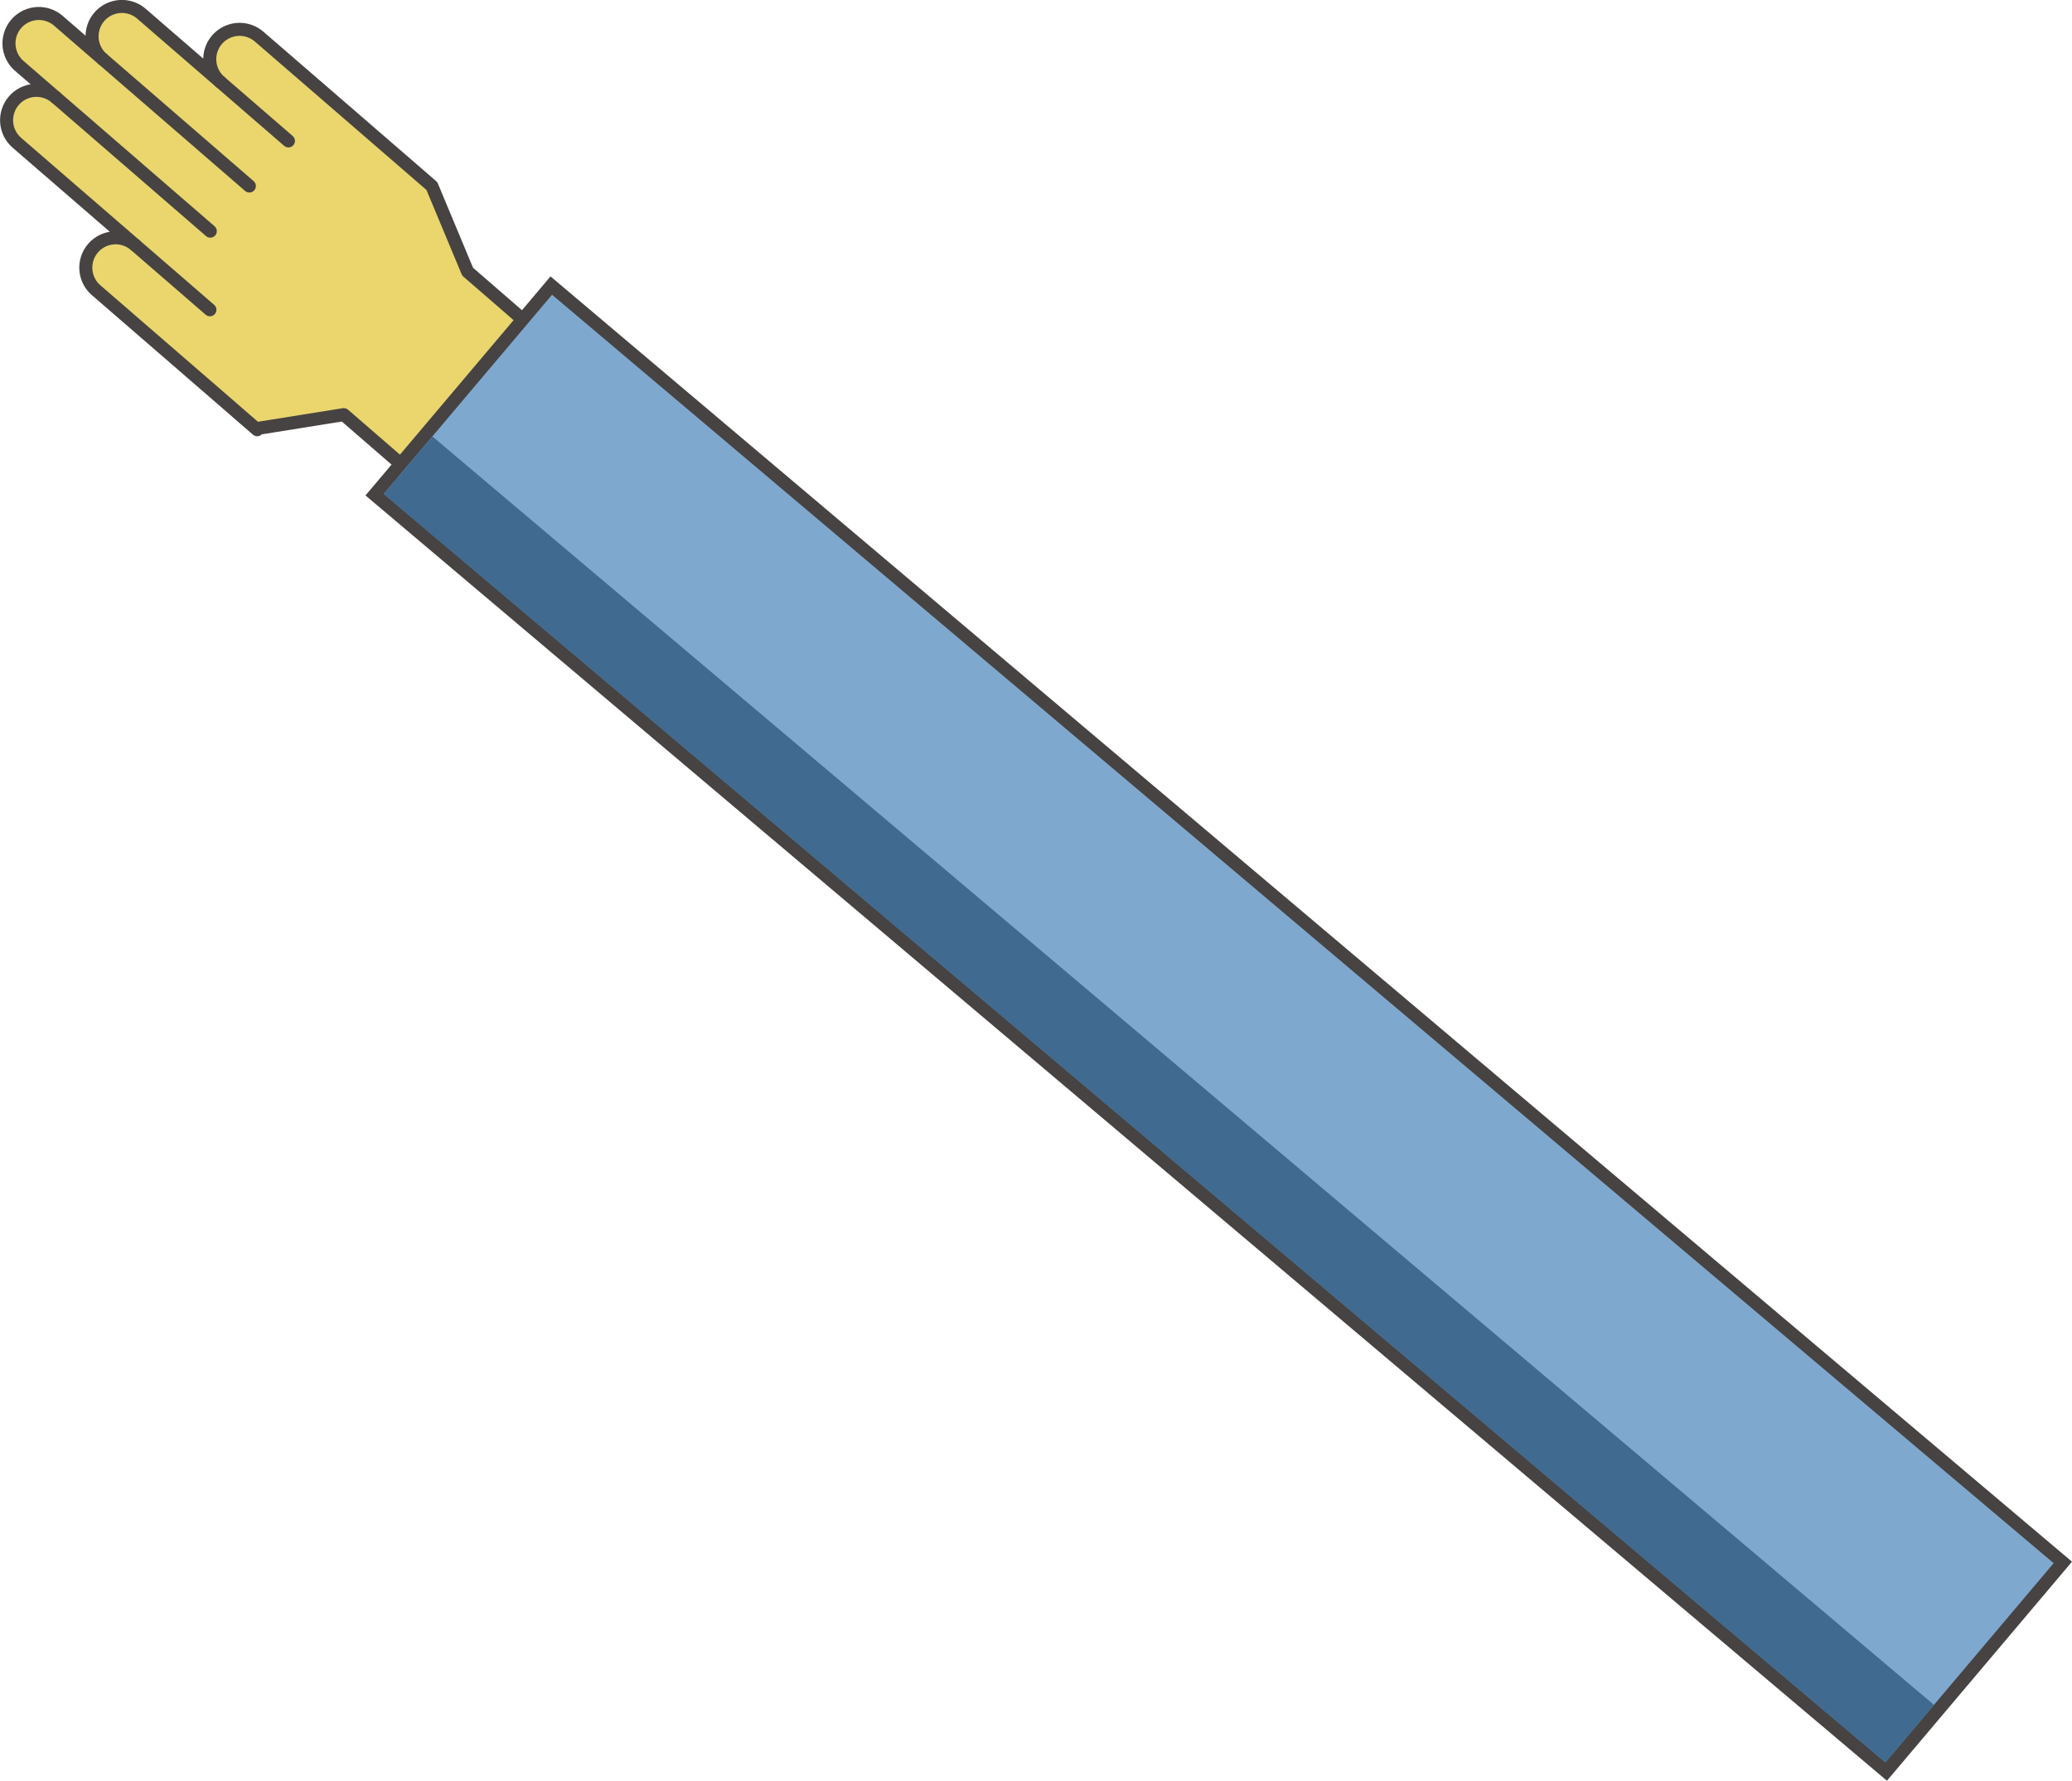
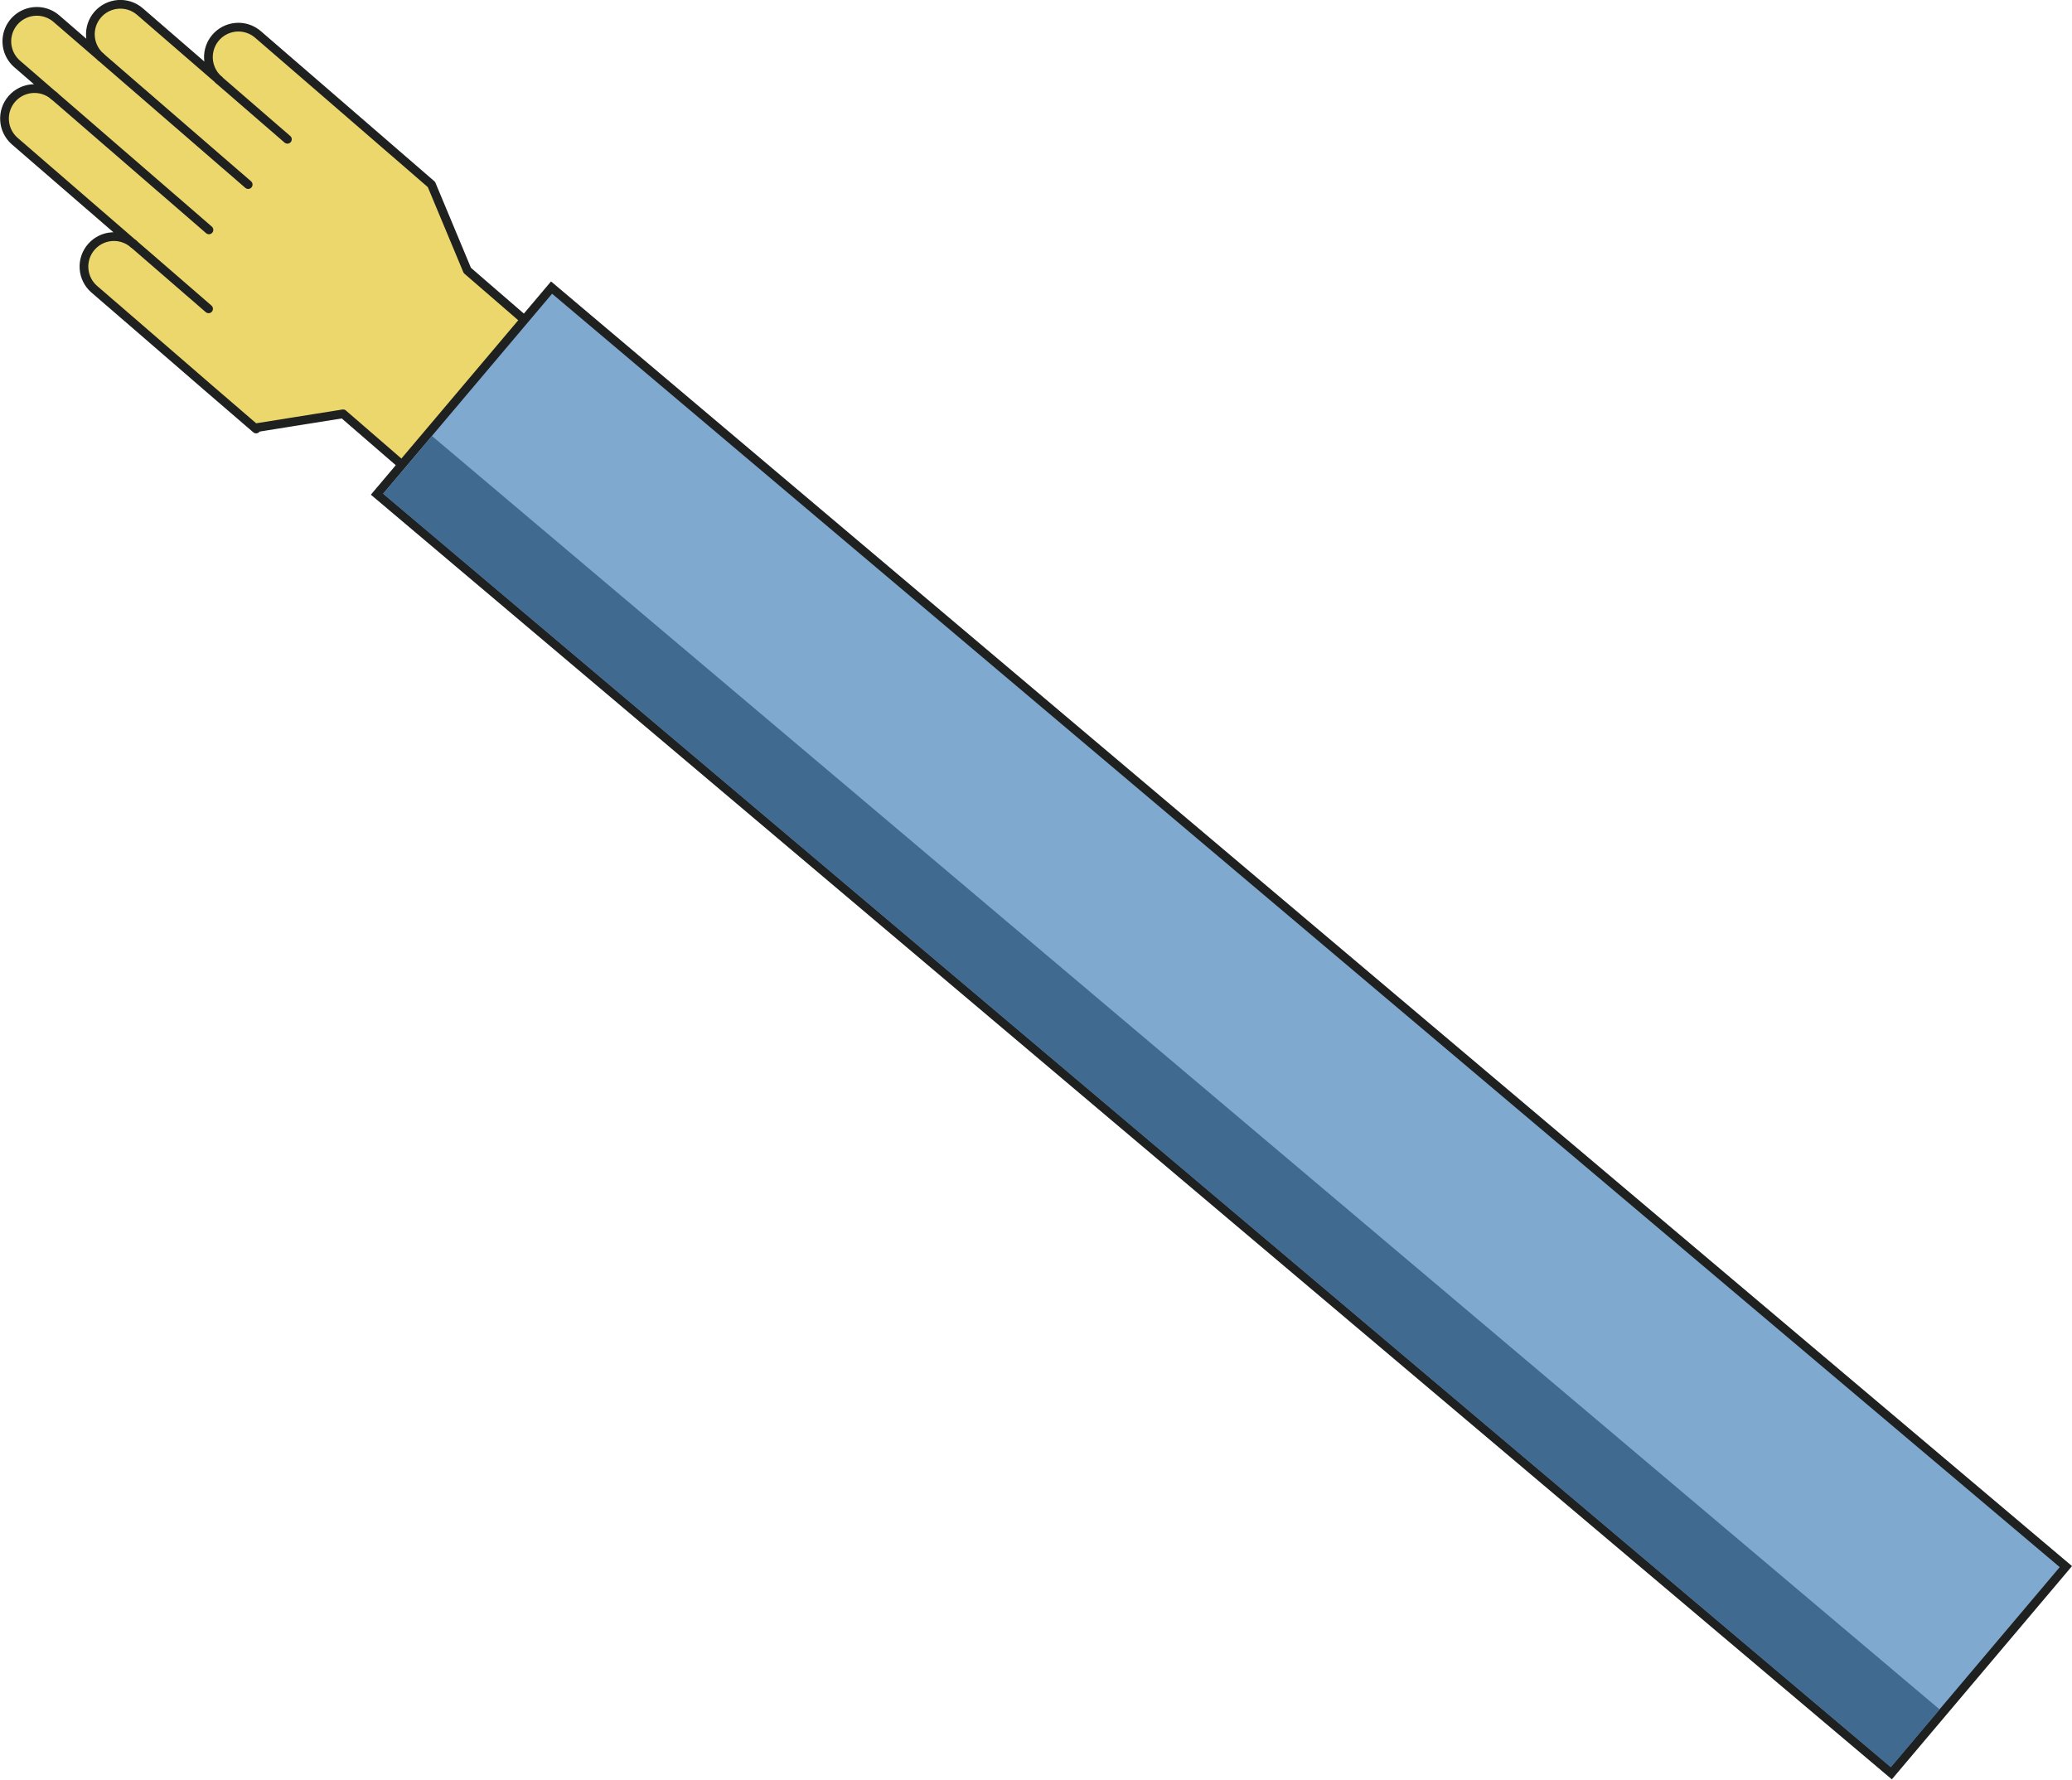
- <svg xmlns="http://www.w3.org/2000/svg" id="圖層_1" data-name="圖層 1" viewBox="0 0 954.4 820.26">
+ <svg xmlns="http://www.w3.org/2000/svg" id="圖層_1" data-name="圖層 1" viewBox="0 0 950.58 816.44">
  <defs>
-     <style>.cls-1{fill:#ead66c;stroke:#464342;stroke-linecap:round;stroke-linejoin:round;stroke-width:6px;}.cls-2{fill:#7fa8cf;}.cls-3{fill:#464342;}.cls-4{fill:#406a8f;}</style>
+     <style>.cls-1{fill:#ebd76c;stroke:#1f2020;stroke-linecap:round;stroke-linejoin:round;stroke-width:4px;}.cls-2{fill:#80a9d0;}.cls-3{fill:#1f2020;}.cls-4{fill:#416a91;}</style>
  </defs>
-   <path class="cls-1" d="M469.15,272.88a13.75,13.75,0,0,1,19.39-1.4L434,224.3a13.75,13.75,0,0,1,18-20.79L435.23,189a13.75,13.75,0,1,1,18-20.79l20.27,17.55a13.75,13.75,0,1,1,18-20.79l36.21,31.34a13.75,13.75,0,1,1,18-20.79l28.93,25,50.57,43.77,16.46,39.44,0,0L685.78,322l-57,65.8-44.14-38.21-39.3,6.28-.59.68L523.5,338.11l-31.67-27.42-21.28-18.42A13.75,13.75,0,0,1,469.15,272.88Z" transform="translate(-426.28 -158.59)" />
-   <line class="cls-1" x1="62.26" y1="112.89" x2="96.69" y2="142.7" />
-   <line class="cls-1" x1="25.74" y1="44.92" x2="96.86" y2="106.48" />
-   <line class="cls-1" x1="47.21" y1="27.14" x2="114.86" y2="85.69" />
-   <line class="cls-1" x1="101.41" y1="37.7" x2="132.85" y2="64.91" />
-   <rect class="cls-2" x="924.6" y="176.67" width="126.09" height="911.43" transform="translate(-559.07 820.17) rotate(-49.81)" />
-   <path class="cls-3" d="M680.56,294.36l691.67,584.29-77.5,91.74L603.06,386.1l77.5-91.74m-.71-8.46L676,290.49l-77.5,91.74-3.87,4.58,4.58,3.87L1290.86,975l4.58,3.87,3.87-4.58,77.5-91.74,3.87-4.58-4.58-3.87L684.43,289.78l-4.58-3.87Z" transform="translate(-426.28 -158.59)" />
-   <rect class="cls-4" x="942.74" y="212.33" width="34.7" height="905.43" transform="translate(-593.79 810.71) rotate(-49.81)" />
+   <path class="cls-1" d="M640.65,275a13.75,13.75,0,0,1,19.39-1.4l-54.51-47.18a13.75,13.75,0,0,1,18-20.79l-16.8-14.54a13.75,13.75,0,1,1,18-20.79L645,187.82A13.75,13.75,0,1,1,663,167l36.21,31.34a13.75,13.75,0,1,1,18-20.79l28.93,25,50.57,43.77,16.46,39.44,0,0,44.14,38.21-57,65.8-44.14-38.21-39.3,6.28-.59.68L695,340.2l-31.67-27.42L642,294.36A13.75,13.75,0,0,1,640.65,275Z" transform="translate(-598.78 -161.68)" />
+   <line class="cls-1" x1="61.26" y1="111.89" x2="95.69" y2="141.7" />
+   <line class="cls-1" x1="24.74" y1="43.92" x2="95.86" y2="105.48" />
+   <line class="cls-1" x1="46.21" y1="26.14" x2="113.86" y2="84.69" />
+   <line class="cls-1" x1="100.41" y1="36.7" x2="131.85" y2="63.91" />
+   <rect class="cls-2" x="1097.1" y="179.75" width="124.09" height="909.43" transform="translate(-672.34 948.84) rotate(-49.81)" />
+   <path class="cls-3" d="M852.06,296.45l691.67,584.29-77.5,91.74L774.56,388.19l77.5-91.74m-.47-5.64L849,293.87l-77.5,91.74-2.58,3.06,3.06,2.58,691.67,584.29,3.06,2.58,2.58-3.06,77.5-91.74,2.58-3.06-3.06-2.58L854.65,293.4l-3.06-2.58Z" transform="translate(-598.78 -161.68)" />
+   <rect class="cls-4" x="1114.25" y="214.41" width="34.7" height="905.43" transform="translate(-707.06 939.38) rotate(-49.81)" />
</svg>
